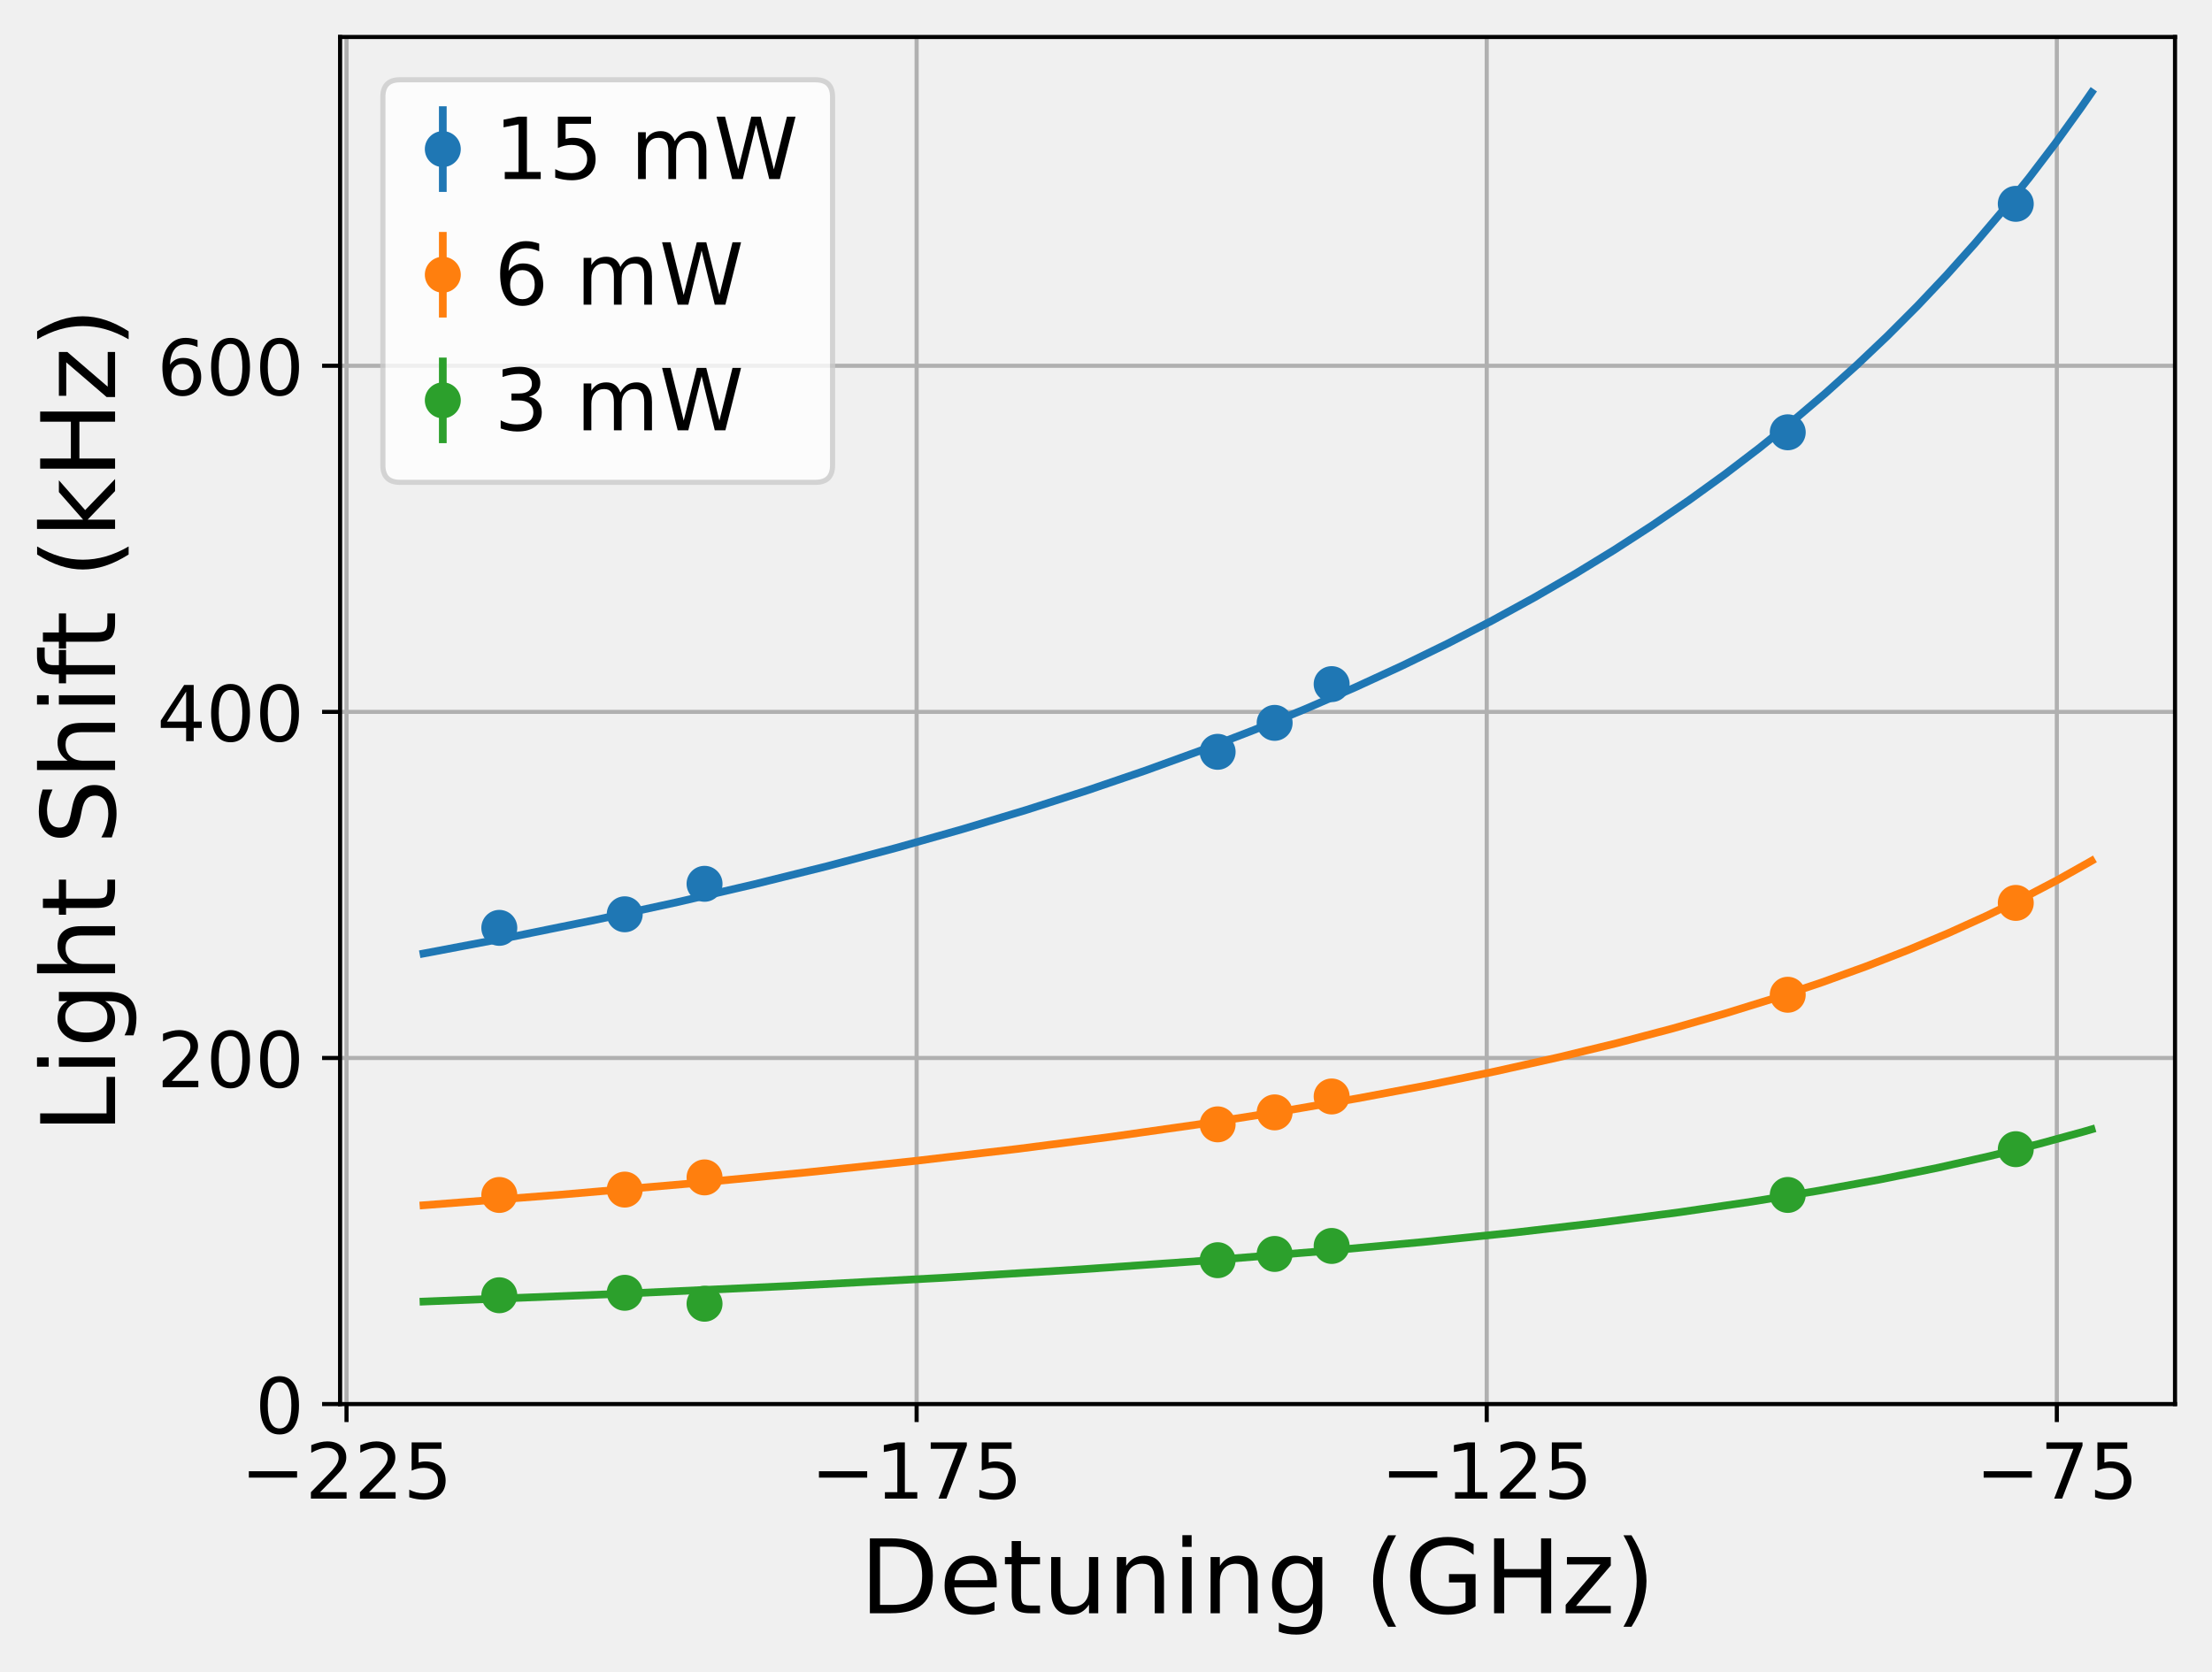
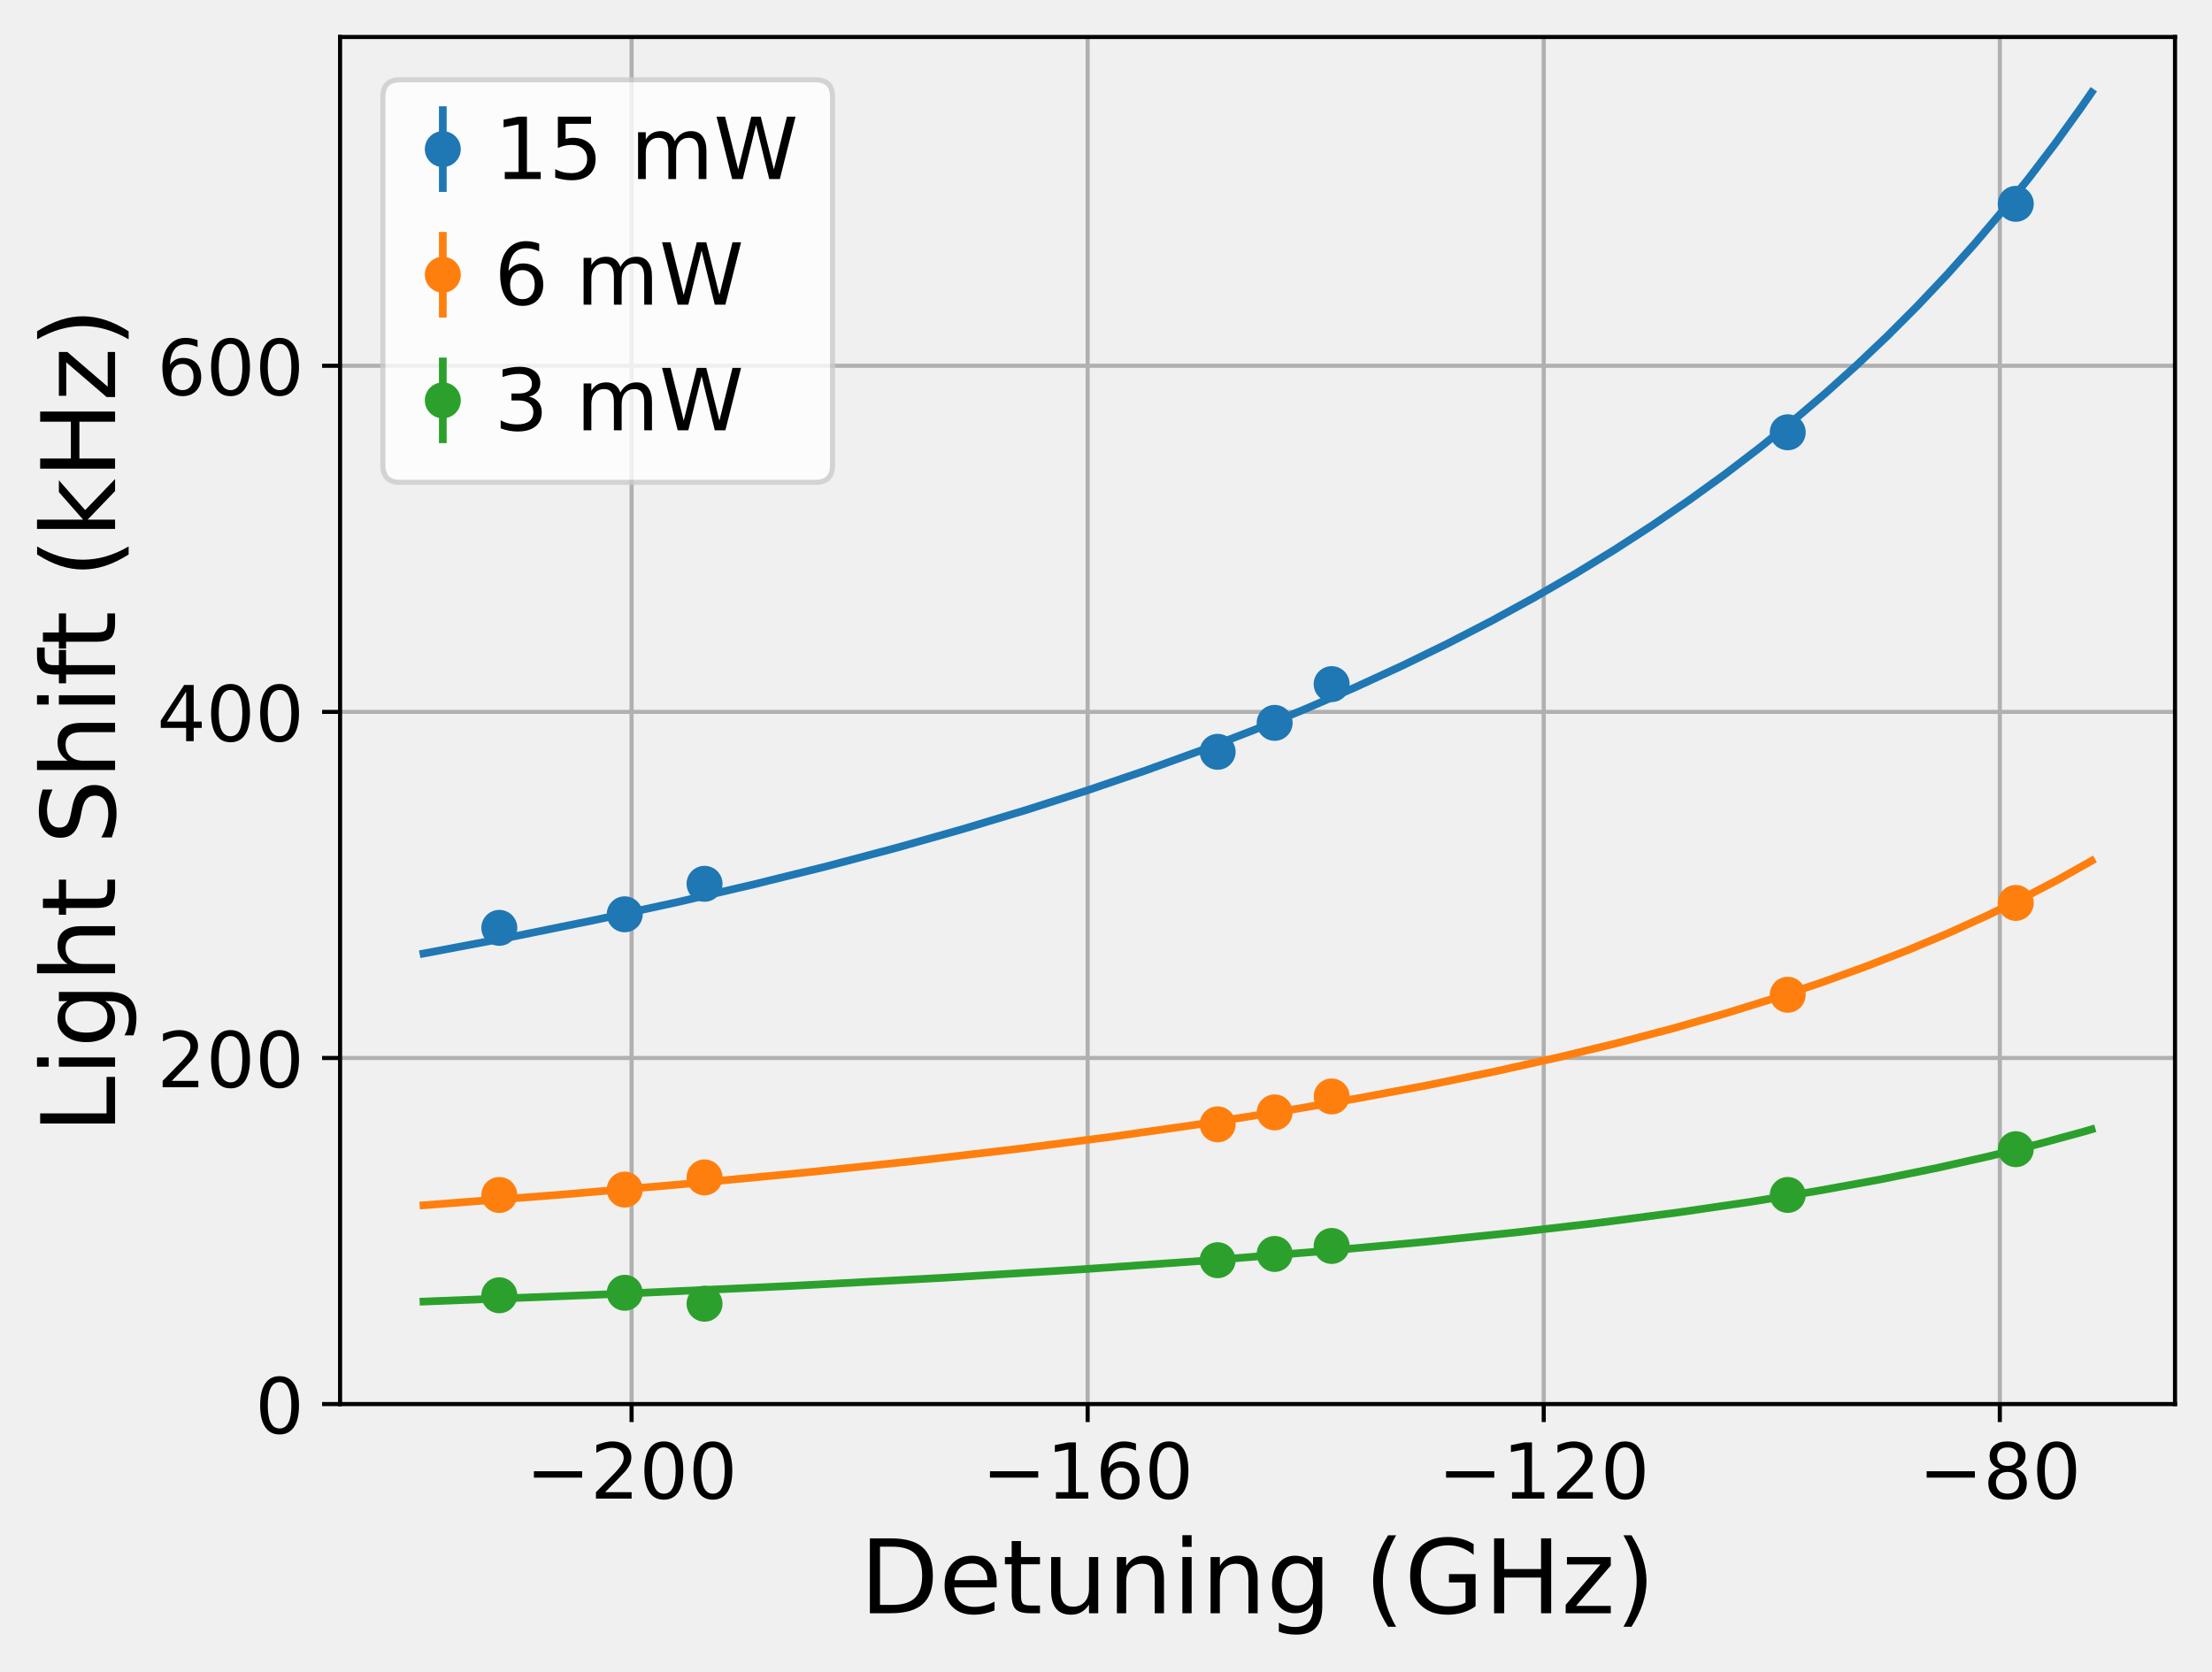
<svg xmlns="http://www.w3.org/2000/svg" xmlns:xlink="http://www.w3.org/1999/xlink" height="325.385pt" version="1.1" viewBox="0 0 430.507 325.385" width="430.507pt">
  <defs>
    <style type="text/css">*{stroke-linecap:butt;stroke-linejoin:round;}</style>
  </defs>
  <g id="figure_1">
    <g id="patch_1">
      <path d="M 0 325.385  L 430.507 325.385  L 430.507 0  L 0 0  z " style="fill:none;" />
    </g>
    <g id="axes_1">
      <g id="patch_2">
        <path d="M 66.188 273.312  L 423.308 273.312  L 423.308 7.2  L 66.188 7.2  z " style="fill:none;" />
      </g>
      <g id="matplotlib.axis_1">
        <g id="xtick_1">
          <g id="line2d_1">
-             <path clip-path="url(#p8c304061d2)" d="M 67.441 273.312  L 67.441 7.2  " style="fill:none;stroke:#b0b0b0;stroke-linecap:square;stroke-width:0.8;" />
+             <path clip-path="url(#p8c304061d2)" d="M 122.919 273.312  L 122.919 7.2  " style="fill:none;stroke:#b0b0b0;stroke-linecap:square;stroke-width:0.8;" />
          </g>
          <g id="line2d_2">
            <defs>
              <path d="M 0 0  L 0 3.5  " id="m005f0a59be" style="stroke:#000000;stroke-width:0.8;" />
            </defs>
            <g>
-               <use style="stroke:#000000;stroke-width:0.8;" x="67.441" xlink:href="#m005f0a59be" y="273.312" />
+               <use style="stroke:#000000;stroke-width:0.8;" x="122.919" xlink:href="#m005f0a59be" y="273.312" />
            </g>
          </g>
          <g id="text_1">
-             <g transform="translate(46.8409 291.7097)scale(0.15 -0.15)">
+             <g transform="translate(102.3184 291.7097)scale(0.15 -0.15)">
              <defs>
                <path d="M 10.594 35.5  L 73.188 35.5  L 73.188 27.203  L 10.594 27.203  z " id="DejaVuSans-8722" />
                <path d="M 19.188 8.297  L 53.609 8.297  L 53.609 0  L 7.328 0  L 7.328 8.297  Q 12.938 14.109 22.625 23.891  Q 32.328 33.688 34.812 36.531  Q 39.547 41.844 41.422 45.531  Q 43.312 49.219 43.312 52.781  Q 43.312 58.594 39.234 62.25  Q 35.156 65.922 28.609 65.922  Q 23.969 65.922 18.812 64.312  Q 13.672 62.703 7.812 59.422  L 7.812 69.391  Q 13.766 71.781 18.938 73  Q 24.125 74.219 28.422 74.219  Q 39.75 74.219 46.484 68.547  Q 53.219 62.891 53.219 53.422  Q 53.219 48.922 51.531 44.891  Q 49.859 40.875 45.406 35.406  Q 44.188 33.984 37.641 27.219  Q 31.109 20.453 19.188 8.297  z " id="DejaVuSans-50" />
-                 <path d="M 10.797 72.906  L 49.516 72.906  L 49.516 64.594  L 19.828 64.594  L 19.828 46.734  Q 21.969 47.469 24.109 47.828  Q 26.266 48.188 28.422 48.188  Q 40.625 48.188 47.75 41.5  Q 54.891 34.812 54.891 23.391  Q 54.891 11.625 47.562 5.094  Q 40.234 -1.422 26.906 -1.422  Q 22.312 -1.422 17.547 -0.641  Q 12.797 0.141 7.719 1.703  L 7.719 11.625  Q 12.109 9.234 16.797 8.062  Q 21.484 6.891 26.703 6.891  Q 35.156 6.891 40.078 11.328  Q 45.016 15.766 45.016 23.391  Q 45.016 31 40.078 35.438  Q 35.156 39.891 26.703 39.891  Q 22.75 39.891 18.812 39.016  Q 14.891 38.141 10.797 36.281  z " id="DejaVuSans-53" />
+                 <path d="M 31.781 66.406  Q 24.172 66.406 20.328 58.906  Q 16.5 51.422 16.5 36.375  Q 16.5 21.391 20.328 13.891  Q 24.172 6.391 31.781 6.391  Q 39.453 6.391 43.281 13.891  Q 47.125 21.391 47.125 36.375  Q 47.125 51.422 43.281 58.906  Q 39.453 66.406 31.781 66.406  z M 31.781 74.219  Q 44.047 74.219 50.516 64.516  Q 56.984 54.828 56.984 36.375  Q 56.984 17.969 50.516 8.266  Q 44.047 -1.422 31.781 -1.422  Q 19.531 -1.422 13.062 8.266  Q 6.594 17.969 6.594 36.375  Q 6.594 54.828 13.062 64.516  Q 19.531 74.219 31.781 74.219  z " id="DejaVuSans-48" />
              </defs>
              <use xlink:href="#DejaVuSans-8722" />
              <use x="83.789" xlink:href="#DejaVuSans-50" />
-               <use x="147.412" xlink:href="#DejaVuSans-50" />
-               <use x="211.035" xlink:href="#DejaVuSans-53" />
+               <use x="147.412" xlink:href="#DejaVuSans-48" />
+               <use x="211.035" xlink:href="#DejaVuSans-48" />
            </g>
          </g>
        </g>
        <g id="xtick_2">
          <g id="line2d_3">
-             <path clip-path="url(#p8c304061d2)" d="M 178.396 273.312  L 178.396 7.2  " style="fill:none;stroke:#b0b0b0;stroke-linecap:square;stroke-width:0.8;" />
+             <path clip-path="url(#p8c304061d2)" d="M 211.683 273.312  L 211.683 7.2  " style="fill:none;stroke:#b0b0b0;stroke-linecap:square;stroke-width:0.8;" />
          </g>
          <g id="line2d_4">
            <g>
-               <use style="stroke:#000000;stroke-width:0.8;" x="178.396" xlink:href="#m005f0a59be" y="273.312" />
+               <use style="stroke:#000000;stroke-width:0.8;" x="211.683" xlink:href="#m005f0a59be" y="273.312" />
            </g>
          </g>
          <g id="text_2">
-             <g transform="translate(157.796 291.7097)scale(0.15 -0.15)">
+             <g transform="translate(191.0825 291.7097)scale(0.15 -0.15)">
              <defs>
                <path d="M 12.406 8.297  L 28.516 8.297  L 28.516 63.922  L 10.984 60.406  L 10.984 69.391  L 28.422 72.906  L 38.281 72.906  L 38.281 8.297  L 54.391 8.297  L 54.391 0  L 12.406 0  z " id="DejaVuSans-49" />
-                 <path d="M 8.203 72.906  L 55.078 72.906  L 55.078 68.703  L 28.609 0  L 18.312 0  L 43.219 64.594  L 8.203 64.594  z " id="DejaVuSans-55" />
+                 <path d="M 33.016 40.375  Q 26.375 40.375 22.484 35.828  Q 18.609 31.297 18.609 23.391  Q 18.609 15.531 22.484 10.953  Q 26.375 6.391 33.016 6.391  Q 39.656 6.391 43.531 10.953  Q 47.406 15.531 47.406 23.391  Q 47.406 31.297 43.531 35.828  Q 39.656 40.375 33.016 40.375  z M 52.594 71.297  L 52.594 62.312  Q 48.875 64.062 45.094 64.984  Q 41.312 65.922 37.594 65.922  Q 27.828 65.922 22.672 59.328  Q 17.531 52.734 16.797 39.406  Q 19.672 43.656 24.016 45.922  Q 28.375 48.188 33.594 48.188  Q 44.578 48.188 50.953 41.516  Q 57.328 34.859 57.328 23.391  Q 57.328 12.156 50.688 5.359  Q 44.047 -1.422 33.016 -1.422  Q 20.359 -1.422 13.672 8.266  Q 6.984 17.969 6.984 36.375  Q 6.984 53.656 15.188 63.938  Q 23.391 74.219 37.203 74.219  Q 40.922 74.219 44.703 73.484  Q 48.484 72.75 52.594 71.297  z " id="DejaVuSans-54" />
              </defs>
              <use xlink:href="#DejaVuSans-8722" />
              <use x="83.789" xlink:href="#DejaVuSans-49" />
-               <use x="147.412" xlink:href="#DejaVuSans-55" />
-               <use x="211.035" xlink:href="#DejaVuSans-53" />
+               <use x="147.412" xlink:href="#DejaVuSans-54" />
+               <use x="211.035" xlink:href="#DejaVuSans-48" />
            </g>
          </g>
        </g>
        <g id="xtick_3">
          <g id="line2d_5">
-             <path clip-path="url(#p8c304061d2)" d="M 289.351 273.312  L 289.351 7.2  " style="fill:none;stroke:#b0b0b0;stroke-linecap:square;stroke-width:0.8;" />
+             <path clip-path="url(#p8c304061d2)" d="M 300.447 273.312  L 300.447 7.2  " style="fill:none;stroke:#b0b0b0;stroke-linecap:square;stroke-width:0.8;" />
          </g>
          <g id="line2d_6">
            <g>
-               <use style="stroke:#000000;stroke-width:0.8;" x="289.351" xlink:href="#m005f0a59be" y="273.312" />
+               <use style="stroke:#000000;stroke-width:0.8;" x="300.447" xlink:href="#m005f0a59be" y="273.312" />
            </g>
          </g>
          <g id="text_3">
-             <g transform="translate(268.751 291.7097)scale(0.15 -0.15)">
+             <g transform="translate(279.8466 291.7097)scale(0.15 -0.15)">
              <use xlink:href="#DejaVuSans-8722" />
              <use x="83.789" xlink:href="#DejaVuSans-49" />
              <use x="147.412" xlink:href="#DejaVuSans-50" />
-               <use x="211.035" xlink:href="#DejaVuSans-53" />
+               <use x="211.035" xlink:href="#DejaVuSans-48" />
            </g>
          </g>
        </g>
        <g id="xtick_4">
          <g id="line2d_7">
-             <path clip-path="url(#p8c304061d2)" d="M 400.307 273.312  L 400.307 7.2  " style="fill:none;stroke:#b0b0b0;stroke-linecap:square;stroke-width:0.8;" />
+             <path clip-path="url(#p8c304061d2)" d="M 389.211 273.312  L 389.211 7.2  " style="fill:none;stroke:#b0b0b0;stroke-linecap:square;stroke-width:0.8;" />
          </g>
          <g id="line2d_8">
            <g>
-               <use style="stroke:#000000;stroke-width:0.8;" x="400.307" xlink:href="#m005f0a59be" y="273.312" />
+               <use style="stroke:#000000;stroke-width:0.8;" x="389.211" xlink:href="#m005f0a59be" y="273.312" />
            </g>
          </g>
          <g id="text_4">
-             <g transform="translate(384.478 291.7097)scale(0.15 -0.15)">
+             <g transform="translate(373.3825 291.7097)scale(0.15 -0.15)">
+               <defs>
+                 <path d="M 31.781 34.625  Q 24.75 34.625 20.719 30.859  Q 16.703 27.094 16.703 20.516  Q 16.703 13.922 20.719 10.156  Q 24.75 6.391 31.781 6.391  Q 38.812 6.391 42.859 10.172  Q 46.922 13.969 46.922 20.516  Q 46.922 27.094 42.891 30.859  Q 38.875 34.625 31.781 34.625  z M 21.922 38.812  Q 15.578 40.375 12.031 44.719  Q 8.5 49.078 8.5 55.328  Q 8.5 64.062 14.719 69.141  Q 20.953 74.219 31.781 74.219  Q 42.672 74.219 48.875 69.141  Q 55.078 64.062 55.078 55.328  Q 55.078 49.078 51.531 44.719  Q 48 40.375 41.703 38.812  Q 48.828 37.156 52.797 32.312  Q 56.781 27.484 56.781 20.516  Q 56.781 9.906 50.312 4.234  Q 43.844 -1.422 31.781 -1.422  Q 19.734 -1.422 13.25 4.234  Q 6.781 9.906 6.781 20.516  Q 6.781 27.484 10.781 32.312  Q 14.797 37.156 21.922 38.812  z M 18.312 54.391  Q 18.312 48.734 21.844 45.562  Q 25.391 42.391 31.781 42.391  Q 38.141 42.391 41.719 45.562  Q 45.312 48.734 45.312 54.391  Q 45.312 60.062 41.719 63.234  Q 38.141 66.406 31.781 66.406  Q 25.391 66.406 21.844 63.234  Q 18.312 60.062 18.312 54.391  z " id="DejaVuSans-56" />
+               </defs>
              <use xlink:href="#DejaVuSans-8722" />
-               <use x="83.789" xlink:href="#DejaVuSans-55" />
-               <use x="147.412" xlink:href="#DejaVuSans-53" />
+               <use x="83.789" xlink:href="#DejaVuSans-56" />
+               <use x="147.412" xlink:href="#DejaVuSans-48" />
            </g>
          </g>
        </g>
        <g id="text_5">
          <g transform="translate(167.3366 314.0261)scale(0.2 -0.2)">
            <defs>
              <path d="M 19.672 64.797  L 19.672 8.109  L 31.594 8.109  Q 46.688 8.109 53.688 14.938  Q 60.688 21.781 60.688 36.531  Q 60.688 51.172 53.688 57.984  Q 46.688 64.797 31.594 64.797  z M 9.812 72.906  L 30.078 72.906  Q 51.266 72.906 61.172 64.094  Q 71.094 55.281 71.094 36.531  Q 71.094 17.672 61.125 8.828  Q 51.172 0 30.078 0  L 9.812 0  z " id="DejaVuSans-68" />
              <path d="M 56.203 29.594  L 56.203 25.203  L 14.891 25.203  Q 15.484 15.922 20.484 11.062  Q 25.484 6.203 34.422 6.203  Q 39.594 6.203 44.453 7.469  Q 49.312 8.734 54.109 11.281  L 54.109 2.781  Q 49.266 0.734 44.188 -0.344  Q 39.109 -1.422 33.891 -1.422  Q 20.797 -1.422 13.156 6.188  Q 5.516 13.812 5.516 26.812  Q 5.516 40.234 12.766 48.109  Q 20.016 56 32.328 56  Q 43.359 56 49.781 48.891  Q 56.203 41.797 56.203 29.594  z M 47.219 32.234  Q 47.125 39.594 43.094 43.984  Q 39.062 48.391 32.422 48.391  Q 24.906 48.391 20.391 44.141  Q 15.875 39.891 15.188 32.172  z " id="DejaVuSans-101" />
              <path d="M 18.312 70.219  L 18.312 54.688  L 36.812 54.688  L 36.812 47.703  L 18.312 47.703  L 18.312 18.016  Q 18.312 11.328 20.141 9.422  Q 21.969 7.516 27.594 7.516  L 36.812 7.516  L 36.812 0  L 27.594 0  Q 17.188 0 13.234 3.875  Q 9.281 7.766 9.281 18.016  L 9.281 47.703  L 2.688 47.703  L 2.688 54.688  L 9.281 54.688  L 9.281 70.219  z " id="DejaVuSans-116" />
              <path d="M 8.5 21.578  L 8.5 54.688  L 17.484 54.688  L 17.484 21.922  Q 17.484 14.156 20.5 10.266  Q 23.531 6.391 29.594 6.391  Q 36.859 6.391 41.078 11.031  Q 45.312 15.672 45.312 23.688  L 45.312 54.688  L 54.297 54.688  L 54.297 0  L 45.312 0  L 45.312 8.406  Q 42.047 3.422 37.719 1  Q 33.406 -1.422 27.688 -1.422  Q 18.266 -1.422 13.375 4.438  Q 8.5 10.297 8.5 21.578  z M 31.109 56  z " id="DejaVuSans-117" />
              <path d="M 54.891 33.016  L 54.891 0  L 45.906 0  L 45.906 32.719  Q 45.906 40.484 42.875 44.328  Q 39.844 48.188 33.797 48.188  Q 26.516 48.188 22.312 43.547  Q 18.109 38.922 18.109 30.906  L 18.109 0  L 9.078 0  L 9.078 54.688  L 18.109 54.688  L 18.109 46.188  Q 21.344 51.125 25.703 53.562  Q 30.078 56 35.797 56  Q 45.219 56 50.047 50.172  Q 54.891 44.344 54.891 33.016  z " id="DejaVuSans-110" />
              <path d="M 9.422 54.688  L 18.406 54.688  L 18.406 0  L 9.422 0  z M 9.422 75.984  L 18.406 75.984  L 18.406 64.594  L 9.422 64.594  z " id="DejaVuSans-105" />
              <path d="M 45.406 27.984  Q 45.406 37.75 41.375 43.109  Q 37.359 48.484 30.078 48.484  Q 22.859 48.484 18.828 43.109  Q 14.797 37.75 14.797 27.984  Q 14.797 18.266 18.828 12.891  Q 22.859 7.516 30.078 7.516  Q 37.359 7.516 41.375 12.891  Q 45.406 18.266 45.406 27.984  z M 54.391 6.781  Q 54.391 -7.172 48.188 -13.984  Q 42 -20.797 29.203 -20.797  Q 24.469 -20.797 20.266 -20.094  Q 16.062 -19.391 12.109 -17.922  L 12.109 -9.188  Q 16.062 -11.328 19.922 -12.344  Q 23.781 -13.375 27.781 -13.375  Q 36.625 -13.375 41.016 -8.766  Q 45.406 -4.156 45.406 5.172  L 45.406 9.625  Q 42.625 4.781 38.281 2.391  Q 33.938 0 27.875 0  Q 17.828 0 11.672 7.656  Q 5.516 15.328 5.516 27.984  Q 5.516 40.672 11.672 48.328  Q 17.828 56 27.875 56  Q 33.938 56 38.281 53.609  Q 42.625 51.219 45.406 46.391  L 45.406 54.688  L 54.391 54.688  z " id="DejaVuSans-103" />
              <path id="DejaVuSans-32" />
              <path d="M 31 75.875  Q 24.469 64.656 21.281 53.656  Q 18.109 42.672 18.109 31.391  Q 18.109 20.125 21.312 9.062  Q 24.516 -2 31 -13.188  L 23.188 -13.188  Q 15.875 -1.703 12.234 9.375  Q 8.594 20.453 8.594 31.391  Q 8.594 42.281 12.203 53.312  Q 15.828 64.359 23.188 75.875  z " id="DejaVuSans-40" />
              <path d="M 59.516 10.406  L 59.516 29.984  L 43.406 29.984  L 43.406 38.094  L 69.281 38.094  L 69.281 6.781  Q 63.578 2.734 56.688 0.656  Q 49.812 -1.422 42 -1.422  Q 24.906 -1.422 15.25 8.562  Q 5.609 18.562 5.609 36.375  Q 5.609 54.25 15.25 64.234  Q 24.906 74.219 42 74.219  Q 49.125 74.219 55.547 72.453  Q 61.969 70.703 67.391 67.281  L 67.391 56.781  Q 61.922 61.422 55.766 63.766  Q 49.609 66.109 42.828 66.109  Q 29.438 66.109 22.719 58.641  Q 16.016 51.172 16.016 36.375  Q 16.016 21.625 22.719 14.156  Q 29.438 6.688 42.828 6.688  Q 48.047 6.688 52.141 7.594  Q 56.25 8.5 59.516 10.406  z " id="DejaVuSans-71" />
              <path d="M 9.812 72.906  L 19.672 72.906  L 19.672 43.016  L 55.516 43.016  L 55.516 72.906  L 65.375 72.906  L 65.375 0  L 55.516 0  L 55.516 34.719  L 19.672 34.719  L 19.672 0  L 9.812 0  z " id="DejaVuSans-72" />
              <path d="M 5.516 54.688  L 48.188 54.688  L 48.188 46.484  L 14.406 7.172  L 48.188 7.172  L 48.188 0  L 4.297 0  L 4.297 8.203  L 38.094 47.516  L 5.516 47.516  z " id="DejaVuSans-122" />
              <path d="M 8.016 75.875  L 15.828 75.875  Q 23.141 64.359 26.781 53.312  Q 30.422 42.281 30.422 31.391  Q 30.422 20.453 26.781 9.375  Q 23.141 -1.703 15.828 -13.188  L 8.016 -13.188  Q 14.5 -2 17.703 9.062  Q 20.906 20.125 20.906 31.391  Q 20.906 42.672 17.703 53.656  Q 14.5 64.656 8.016 75.875  z " id="DejaVuSans-41" />
            </defs>
            <use xlink:href="#DejaVuSans-68" />
            <use x="77.002" xlink:href="#DejaVuSans-101" />
            <use x="138.525" xlink:href="#DejaVuSans-116" />
            <use x="177.734" xlink:href="#DejaVuSans-117" />
            <use x="241.113" xlink:href="#DejaVuSans-110" />
            <use x="304.492" xlink:href="#DejaVuSans-105" />
            <use x="332.275" xlink:href="#DejaVuSans-110" />
            <use x="395.654" xlink:href="#DejaVuSans-103" />
            <use x="459.131" xlink:href="#DejaVuSans-32" />
            <use x="490.918" xlink:href="#DejaVuSans-40" />
            <use x="529.932" xlink:href="#DejaVuSans-71" />
            <use x="607.422" xlink:href="#DejaVuSans-72" />
            <use x="682.617" xlink:href="#DejaVuSans-122" />
            <use x="735.107" xlink:href="#DejaVuSans-41" />
          </g>
        </g>
      </g>
      <g id="matplotlib.axis_2">
        <g id="ytick_1">
          <g id="line2d_9">
            <path clip-path="url(#p8c304061d2)" d="M 66.188 273.312  L 423.308 273.312  " style="fill:none;stroke:#b0b0b0;stroke-linecap:square;stroke-width:0.8;" />
          </g>
          <g id="line2d_10">
            <defs>
              <path d="M 0 0  L -3.5 0  " id="mc3ce260a5b" style="stroke:#000000;stroke-width:0.8;" />
            </defs>
            <g>
              <use style="stroke:#000000;stroke-width:0.8;" x="66.188" xlink:href="#mc3ce260a5b" y="273.312" />
            </g>
          </g>
          <g id="text_6">
            <g transform="translate(49.64375 279.0108)scale(0.15 -0.15)">
-               <defs>
-                 <path d="M 31.781 66.406  Q 24.172 66.406 20.328 58.906  Q 16.5 51.422 16.5 36.375  Q 16.5 21.391 20.328 13.891  Q 24.172 6.391 31.781 6.391  Q 39.453 6.391 43.281 13.891  Q 47.125 21.391 47.125 36.375  Q 47.125 51.422 43.281 58.906  Q 39.453 66.406 31.781 66.406  z M 31.781 74.219  Q 44.047 74.219 50.516 64.516  Q 56.984 54.828 56.984 36.375  Q 56.984 17.969 50.516 8.266  Q 44.047 -1.422 31.781 -1.422  Q 19.531 -1.422 13.062 8.266  Q 6.594 17.969 6.594 36.375  Q 6.594 54.828 13.062 64.516  Q 19.531 74.219 31.781 74.219  z " id="DejaVuSans-48" />
-               </defs>
              <use xlink:href="#DejaVuSans-48" />
            </g>
          </g>
        </g>
        <g id="ytick_2">
          <g id="line2d_11">
            <path clip-path="url(#p8c304061d2)" d="M 66.188 205.942  L 423.308 205.942  " style="fill:none;stroke:#b0b0b0;stroke-linecap:square;stroke-width:0.8;" />
          </g>
          <g id="line2d_12">
            <g>
              <use style="stroke:#000000;stroke-width:0.8;" x="66.188" xlink:href="#mc3ce260a5b" y="205.942" />
            </g>
          </g>
          <g id="text_7">
            <g transform="translate(30.55625 211.6407)scale(0.15 -0.15)">
              <use xlink:href="#DejaVuSans-50" />
              <use x="63.623" xlink:href="#DejaVuSans-48" />
              <use x="127.246" xlink:href="#DejaVuSans-48" />
            </g>
          </g>
        </g>
        <g id="ytick_3">
          <g id="line2d_13">
            <path clip-path="url(#p8c304061d2)" d="M 66.188 138.572  L 423.308 138.572  " style="fill:none;stroke:#b0b0b0;stroke-linecap:square;stroke-width:0.8;" />
          </g>
          <g id="line2d_14">
            <g>
              <use style="stroke:#000000;stroke-width:0.8;" x="66.188" xlink:href="#mc3ce260a5b" y="138.572" />
            </g>
          </g>
          <g id="text_8">
            <g transform="translate(30.55625 144.2706)scale(0.15 -0.15)">
              <defs>
                <path d="M 37.797 64.312  L 12.891 25.391  L 37.797 25.391  z M 35.203 72.906  L 47.609 72.906  L 47.609 25.391  L 58.016 25.391  L 58.016 17.188  L 47.609 17.188  L 47.609 0  L 37.797 0  L 37.797 17.188  L 4.891 17.188  L 4.891 26.703  z " id="DejaVuSans-52" />
              </defs>
              <use xlink:href="#DejaVuSans-52" />
              <use x="63.623" xlink:href="#DejaVuSans-48" />
              <use x="127.246" xlink:href="#DejaVuSans-48" />
            </g>
          </g>
        </g>
        <g id="ytick_4">
          <g id="line2d_15">
            <path clip-path="url(#p8c304061d2)" d="M 66.188 71.202  L 423.308 71.202  " style="fill:none;stroke:#b0b0b0;stroke-linecap:square;stroke-width:0.8;" />
          </g>
          <g id="line2d_16">
            <g>
              <use style="stroke:#000000;stroke-width:0.8;" x="66.188" xlink:href="#mc3ce260a5b" y="71.202" />
            </g>
          </g>
          <g id="text_9">
            <g transform="translate(30.55625 76.90045)scale(0.15 -0.15)">
-               <defs>
-                 <path d="M 33.016 40.375  Q 26.375 40.375 22.484 35.828  Q 18.609 31.297 18.609 23.391  Q 18.609 15.531 22.484 10.953  Q 26.375 6.391 33.016 6.391  Q 39.656 6.391 43.531 10.953  Q 47.406 15.531 47.406 23.391  Q 47.406 31.297 43.531 35.828  Q 39.656 40.375 33.016 40.375  z M 52.594 71.297  L 52.594 62.312  Q 48.875 64.062 45.094 64.984  Q 41.312 65.922 37.594 65.922  Q 27.828 65.922 22.672 59.328  Q 17.531 52.734 16.797 39.406  Q 19.672 43.656 24.016 45.922  Q 28.375 48.188 33.594 48.188  Q 44.578 48.188 50.953 41.516  Q 57.328 34.859 57.328 23.391  Q 57.328 12.156 50.688 5.359  Q 44.047 -1.422 33.016 -1.422  Q 20.359 -1.422 13.672 8.266  Q 6.984 17.969 6.984 36.375  Q 6.984 53.656 15.188 63.938  Q 23.391 74.219 37.203 74.219  Q 40.922 74.219 44.703 73.484  Q 48.484 72.75 52.594 71.297  z " id="DejaVuSans-54" />
-               </defs>
              <use xlink:href="#DejaVuSans-54" />
              <use x="63.623" xlink:href="#DejaVuSans-48" />
              <use x="127.246" xlink:href="#DejaVuSans-48" />
            </g>
          </g>
        </g>
        <g id="text_10">
          <g transform="translate(22.39688 220.6607)rotate(-90)scale(0.2 -0.2)">
            <defs>
              <path d="M 9.812 72.906  L 19.672 72.906  L 19.672 8.297  L 55.172 8.297  L 55.172 0  L 9.812 0  z " id="DejaVuSans-76" />
              <path d="M 54.891 33.016  L 54.891 0  L 45.906 0  L 45.906 32.719  Q 45.906 40.484 42.875 44.328  Q 39.844 48.188 33.797 48.188  Q 26.516 48.188 22.312 43.547  Q 18.109 38.922 18.109 30.906  L 18.109 0  L 9.078 0  L 9.078 75.984  L 18.109 75.984  L 18.109 46.188  Q 21.344 51.125 25.703 53.562  Q 30.078 56 35.797 56  Q 45.219 56 50.047 50.172  Q 54.891 44.344 54.891 33.016  z " id="DejaVuSans-104" />
              <path d="M 53.516 70.516  L 53.516 60.891  Q 47.906 63.578 42.922 64.891  Q 37.938 66.219 33.297 66.219  Q 25.25 66.219 20.875 63.094  Q 16.5 59.969 16.5 54.203  Q 16.5 49.359 19.406 46.891  Q 22.312 44.438 30.422 42.922  L 36.375 41.703  Q 47.406 39.594 52.656 34.297  Q 57.906 29 57.906 20.125  Q 57.906 9.516 50.797 4.047  Q 43.703 -1.422 29.984 -1.422  Q 24.812 -1.422 18.969 -0.25  Q 13.141 0.922 6.891 3.219  L 6.891 13.375  Q 12.891 10.016 18.656 8.297  Q 24.422 6.594 29.984 6.594  Q 38.422 6.594 43.016 9.906  Q 47.609 13.234 47.609 19.391  Q 47.609 24.75 44.312 27.781  Q 41.016 30.812 33.5 32.328  L 27.484 33.5  Q 16.453 35.688 11.516 40.375  Q 6.594 45.062 6.594 53.422  Q 6.594 63.094 13.406 68.656  Q 20.219 74.219 32.172 74.219  Q 37.312 74.219 42.625 73.281  Q 47.953 72.359 53.516 70.516  z " id="DejaVuSans-83" />
              <path d="M 37.109 75.984  L 37.109 68.5  L 28.516 68.5  Q 23.688 68.5 21.797 66.547  Q 19.922 64.594 19.922 59.516  L 19.922 54.688  L 34.719 54.688  L 34.719 47.703  L 19.922 47.703  L 19.922 0  L 10.891 0  L 10.891 47.703  L 2.297 47.703  L 2.297 54.688  L 10.891 54.688  L 10.891 58.5  Q 10.891 67.625 15.141 71.797  Q 19.391 75.984 28.609 75.984  z " id="DejaVuSans-102" />
              <path d="M 9.078 75.984  L 18.109 75.984  L 18.109 31.109  L 44.922 54.688  L 56.391 54.688  L 27.391 29.109  L 57.625 0  L 45.906 0  L 18.109 26.703  L 18.109 0  L 9.078 0  z " id="DejaVuSans-107" />
            </defs>
            <use xlink:href="#DejaVuSans-76" />
            <use x="55.713" xlink:href="#DejaVuSans-105" />
            <use x="83.496" xlink:href="#DejaVuSans-103" />
            <use x="146.973" xlink:href="#DejaVuSans-104" />
            <use x="210.352" xlink:href="#DejaVuSans-116" />
            <use x="249.561" xlink:href="#DejaVuSans-32" />
            <use x="281.348" xlink:href="#DejaVuSans-83" />
            <use x="344.824" xlink:href="#DejaVuSans-104" />
            <use x="408.203" xlink:href="#DejaVuSans-105" />
            <use x="435.986" xlink:href="#DejaVuSans-102" />
            <use x="469.441" xlink:href="#DejaVuSans-116" />
            <use x="508.65" xlink:href="#DejaVuSans-32" />
            <use x="540.438" xlink:href="#DejaVuSans-40" />
            <use x="579.451" xlink:href="#DejaVuSans-107" />
            <use x="637.361" xlink:href="#DejaVuSans-72" />
            <use x="712.557" xlink:href="#DejaVuSans-122" />
            <use x="765.047" xlink:href="#DejaVuSans-41" />
          </g>
        </g>
      </g>
      <g id="LineCollection_1">
        <path clip-path="url(#p8c304061d2)" d="M 248.076 140.753  L 248.076 140.666  " style="fill:none;stroke:#1f77b4;stroke-width:1.5;" />
        <path clip-path="url(#p8c304061d2)" d="M 259.172 133.238  L 259.172 133.097  " style="fill:none;stroke:#1f77b4;stroke-width:1.5;" />
        <path clip-path="url(#p8c304061d2)" d="M 236.981 146.389  L 236.981 146.301  " style="fill:none;stroke:#1f77b4;stroke-width:1.5;" />
        <path clip-path="url(#p8c304061d2)" d="M 121.587 177.987  L 121.587 177.954  " style="fill:none;stroke:#1f77b4;stroke-width:1.5;" />
        <path clip-path="url(#p8c304061d2)" d="M 97.177 180.647  L 97.177 180.579  " style="fill:none;stroke:#1f77b4;stroke-width:1.5;" />
        <path clip-path="url(#p8c304061d2)" d="M 137.121 172.316  L 137.121 171.757  " style="fill:none;stroke:#1f77b4;stroke-width:1.5;" />
        <path clip-path="url(#p8c304061d2)" d="M 347.936 84.24  L 347.936 84.058  " style="fill:none;stroke:#1f77b4;stroke-width:1.5;" />
        <path clip-path="url(#p8c304061d2)" d="M 392.318 39.759  L 392.318 39.597  " style="fill:none;stroke:#1f77b4;stroke-width:1.5;" />
      </g>
      <g id="LineCollection_2">
        <path clip-path="url(#p8c304061d2)" d="M 248.076 216.543  L 248.076 216.518  " style="fill:none;stroke:#ff7f0e;stroke-width:1.5;" />
        <path clip-path="url(#p8c304061d2)" d="M 259.172 213.461  L 259.172 213.407  " style="fill:none;stroke:#ff7f0e;stroke-width:1.5;" />
        <path clip-path="url(#p8c304061d2)" d="M 236.981 218.875  L 236.981 218.846  " style="fill:none;stroke:#ff7f0e;stroke-width:1.5;" />
        <path clip-path="url(#p8c304061d2)" d="M 121.587 231.567  L 121.587 231.554  " style="fill:none;stroke:#ff7f0e;stroke-width:1.5;" />
        <path clip-path="url(#p8c304061d2)" d="M 97.177 232.62  L 97.177 232.595  " style="fill:none;stroke:#ff7f0e;stroke-width:1.5;" />
        <path clip-path="url(#p8c304061d2)" d="M 137.121 229.206  L 137.121 229.168  " style="fill:none;stroke:#ff7f0e;stroke-width:1.5;" />
        <path clip-path="url(#p8c304061d2)" d="M 347.936 193.659  L 347.936 193.611  " style="fill:none;stroke:#ff7f0e;stroke-width:1.5;" />
        <path clip-path="url(#p8c304061d2)" d="M 392.318 175.775  L 392.318 175.736  " style="fill:none;stroke:#ff7f0e;stroke-width:1.5;" />
      </g>
      <g id="LineCollection_3">
        <path clip-path="url(#p8c304061d2)" d="M 248.076 244.092  L 248.076 244.082  " style="fill:none;stroke:#2ca02c;stroke-width:1.5;" />
        <path clip-path="url(#p8c304061d2)" d="M 259.172 242.545  L 259.172 242.52  " style="fill:none;stroke:#2ca02c;stroke-width:1.5;" />
        <path clip-path="url(#p8c304061d2)" d="M 236.981 245.309  L 236.981 245.298  " style="fill:none;stroke:#2ca02c;stroke-width:1.5;" />
        <path clip-path="url(#p8c304061d2)" d="M 121.587 251.651  L 121.587 251.645  " style="fill:none;stroke:#2ca02c;stroke-width:1.5;" />
        <path clip-path="url(#p8c304061d2)" d="M 97.177 252.138  L 97.177 252.12  " style="fill:none;stroke:#2ca02c;stroke-width:1.5;" />
        <path clip-path="url(#p8c304061d2)" d="M 137.121 253.784  L 137.121 253.769  " style="fill:none;stroke:#2ca02c;stroke-width:1.5;" />
        <path clip-path="url(#p8c304061d2)" d="M 347.936 232.616  L 347.936 232.591  " style="fill:none;stroke:#2ca02c;stroke-width:1.5;" />
        <path clip-path="url(#p8c304061d2)" d="M 392.318 223.703  L 392.318 223.688  " style="fill:none;stroke:#2ca02c;stroke-width:1.5;" />
      </g>
      <g id="line2d_17">
        <path clip-path="url(#p8c304061d2)" d="M 82.42 185.61  L 99.726 182.338  L 116.188 179  L 131.838 175.603  L 146.741 172.141  L 160.93 168.62  L 174.469 165.032  L 187.392 161.38  L 199.762 157.654  L 211.581 153.864  L 222.88 150.008  L 233.724 146.075  L 244.114 142.071  L 254.082 137.993  L 263.661 133.836  L 272.882 129.593  L 281.746 125.271  L 290.285 120.861  L 298.532 116.352  L 306.487 111.75  L 314.149 107.061  L 321.552 102.271  L 328.728 97.364  L 335.676 92.343  L 342.397 87.212  L 348.923 81.95  L 355.255 76.559  L 361.391 71.042  L 367.366 65.372  L 373.177 59.548  L 378.827 53.572  L 384.314 47.446  L 389.672 41.131  L 394.899 34.626  L 399.997 27.928  L 404.997 20.989  L 407.075 17.991  L 407.075 17.991  " style="fill:none;stroke:#1f77b4;stroke-linecap:square;stroke-width:1.5;" />
      </g>
      <g id="line2d_18">
        <path clip-path="url(#p8c304061d2)" d="M 82.42 234.609  L 109.337 232.532  L 134.143 230.398  L 157.066 228.206  L 178.3 225.955  L 197.976 223.648  L 216.256 221.284  L 233.302 218.858  L 249.179 216.377  L 264.018 213.836  L 277.914 211.233  L 290.934 208.571  L 303.175 205.844  L 314.669 203.058  L 325.513 200.203  L 335.741 197.283  L 345.384 194.301  L 354.508 191.249  L 363.177 188.117  L 371.392 184.914  L 379.184 181.639  L 386.587 178.289  L 393.665 174.843  L 400.419 171.308  L 406.847 167.694  L 407.075 167.561  L 407.075 167.561  " style="fill:none;stroke:#ff7f0e;stroke-linecap:square;stroke-width:1.5;" />
      </g>
      <g id="line2d_19">
        <path clip-path="url(#p8c304061d2)" d="M 82.42 253.357  L 120.019 251.873  L 153.527 250.332  L 183.528 248.734  L 210.509 247.078  L 234.828 245.367  L 256.842 243.599  L 276.843 241.773  L 295.09 239.888  L 311.747 237.947  L 327.007 235.948  L 341.033 233.89  L 353.956 231.773  L 365.904 229.592  L 376.944 227.355  L 387.204 225.051  L 396.75 222.682  L 405.614 220.256  L 407.075 219.833  L 407.075 219.833  " style="fill:none;stroke:#2ca02c;stroke-linecap:square;stroke-width:1.5;" />
      </g>
      <g id="line2d_20">
        <defs>
          <path d="M 0 3  C 0.796 3 1.559 2.684 2.121 2.121  C 2.684 1.559 3 0.796 3 0  C 3 -0.796 2.684 -1.559 2.121 -2.121  C 1.559 -2.684 0.796 -3 0 -3  C -0.796 -3 -1.559 -2.684 -2.121 -2.121  C -2.684 -1.559 -3 -0.796 -3 0  C -3 0.796 -2.684 1.559 -2.121 2.121  C -1.559 2.684 -0.796 3 0 3  z " id="mcb2457e3ba" style="stroke:#1f77b4;" />
        </defs>
        <g clip-path="url(#p8c304061d2)">
          <use style="fill:#1f77b4;stroke:#1f77b4;" x="248.076" xlink:href="#mcb2457e3ba" y="140.71" />
          <use style="fill:#1f77b4;stroke:#1f77b4;" x="259.172" xlink:href="#mcb2457e3ba" y="133.167" />
          <use style="fill:#1f77b4;stroke:#1f77b4;" x="236.981" xlink:href="#mcb2457e3ba" y="146.345" />
          <use style="fill:#1f77b4;stroke:#1f77b4;" x="121.587" xlink:href="#mcb2457e3ba" y="177.971" />
          <use style="fill:#1f77b4;stroke:#1f77b4;" x="97.177" xlink:href="#mcb2457e3ba" y="180.613" />
          <use style="fill:#1f77b4;stroke:#1f77b4;" x="137.121" xlink:href="#mcb2457e3ba" y="172.037" />
          <use style="fill:#1f77b4;stroke:#1f77b4;" x="347.936" xlink:href="#mcb2457e3ba" y="84.149" />
          <use style="fill:#1f77b4;stroke:#1f77b4;" x="392.318" xlink:href="#mcb2457e3ba" y="39.678" />
        </g>
      </g>
      <g id="line2d_21">
        <defs>
          <path d="M 0 3  C 0.796 3 1.559 2.684 2.121 2.121  C 2.684 1.559 3 0.796 3 0  C 3 -0.796 2.684 -1.559 2.121 -2.121  C 1.559 -2.684 0.796 -3 0 -3  C -0.796 -3 -1.559 -2.684 -2.121 -2.121  C -2.684 -1.559 -3 -0.796 -3 0  C -3 0.796 -2.684 1.559 -2.121 2.121  C -1.559 2.684 -0.796 3 0 3  z " id="mbbb2a9d153" style="stroke:#ff7f0e;" />
        </defs>
        <g clip-path="url(#p8c304061d2)">
          <use style="fill:#ff7f0e;stroke:#ff7f0e;" x="248.076" xlink:href="#mbbb2a9d153" y="216.531" />
          <use style="fill:#ff7f0e;stroke:#ff7f0e;" x="259.172" xlink:href="#mbbb2a9d153" y="213.434" />
          <use style="fill:#ff7f0e;stroke:#ff7f0e;" x="236.981" xlink:href="#mbbb2a9d153" y="218.861" />
          <use style="fill:#ff7f0e;stroke:#ff7f0e;" x="121.587" xlink:href="#mbbb2a9d153" y="231.561" />
          <use style="fill:#ff7f0e;stroke:#ff7f0e;" x="97.177" xlink:href="#mbbb2a9d153" y="232.607" />
          <use style="fill:#ff7f0e;stroke:#ff7f0e;" x="137.121" xlink:href="#mbbb2a9d153" y="229.187" />
          <use style="fill:#ff7f0e;stroke:#ff7f0e;" x="347.936" xlink:href="#mbbb2a9d153" y="193.635" />
          <use style="fill:#ff7f0e;stroke:#ff7f0e;" x="392.318" xlink:href="#mbbb2a9d153" y="175.755" />
        </g>
      </g>
      <g id="line2d_22">
        <defs>
          <path d="M 0 3  C 0.796 3 1.559 2.684 2.121 2.121  C 2.684 1.559 3 0.796 3 0  C 3 -0.796 2.684 -1.559 2.121 -2.121  C 1.559 -2.684 0.796 -3 0 -3  C -0.796 -3 -1.559 -2.684 -2.121 -2.121  C -2.684 -1.559 -3 -0.796 -3 0  C -3 0.796 -2.684 1.559 -2.121 2.121  C -1.559 2.684 -0.796 3 0 3  z " id="mbab2358add" style="stroke:#2ca02c;" />
        </defs>
        <g clip-path="url(#p8c304061d2)">
          <use style="fill:#2ca02c;stroke:#2ca02c;" x="248.076" xlink:href="#mbab2358add" y="244.087" />
          <use style="fill:#2ca02c;stroke:#2ca02c;" x="259.172" xlink:href="#mbab2358add" y="242.532" />
          <use style="fill:#2ca02c;stroke:#2ca02c;" x="236.981" xlink:href="#mbab2358add" y="245.303" />
          <use style="fill:#2ca02c;stroke:#2ca02c;" x="121.587" xlink:href="#mbab2358add" y="251.648" />
          <use style="fill:#2ca02c;stroke:#2ca02c;" x="97.177" xlink:href="#mbab2358add" y="252.129" />
          <use style="fill:#2ca02c;stroke:#2ca02c;" x="137.121" xlink:href="#mbab2358add" y="253.777" />
          <use style="fill:#2ca02c;stroke:#2ca02c;" x="347.936" xlink:href="#mbab2358add" y="232.603" />
          <use style="fill:#2ca02c;stroke:#2ca02c;" x="392.318" xlink:href="#mbab2358add" y="223.695" />
        </g>
      </g>
      <g id="patch_3">
        <path d="M 66.188 273.312  L 66.188 7.2  " style="fill:none;stroke:#000000;stroke-linecap:square;stroke-linejoin:miter;stroke-width:0.8;" />
      </g>
      <g id="patch_4">
        <path d="M 423.308 273.312  L 423.308 7.2  " style="fill:none;stroke:#000000;stroke-linecap:square;stroke-linejoin:miter;stroke-width:0.8;" />
      </g>
      <g id="patch_5">
        <path d="M 66.188 273.312  L 423.308 273.312  " style="fill:none;stroke:#000000;stroke-linecap:square;stroke-linejoin:miter;stroke-width:0.8;" />
      </g>
      <g id="patch_6">
        <path d="M 66.188 7.2  L 423.308 7.2  " style="fill:none;stroke:#000000;stroke-linecap:square;stroke-linejoin:miter;stroke-width:0.8;" />
      </g>
      <g id="legend_1">
        <g id="patch_7">
          <path d="M 77.85 93.889  L 158.703 93.889  Q 162.035 93.889 162.035 90.557  L 162.035 18.862  Q 162.035 15.53 158.703 15.53  L 77.85 15.53  Q 74.517 15.53 74.517 18.862  L 74.517 90.557  Q 74.517 93.889 77.85 93.889  z " style="fill:#ffffff;opacity:0.8;stroke:#cccccc;stroke-linejoin:miter;" />
        </g>
        <g id="LineCollection_4">
          <path d="M 86.18 37.352  L 86.18 20.692  " style="fill:none;stroke:#1f77b4;stroke-width:1.5;" />
        </g>
        <g id="line2d_23" />
        <g id="line2d_24">
          <g>
            <use style="fill:#1f77b4;stroke:#1f77b4;" x="86.18" xlink:href="#mcb2457e3ba" y="29.022" />
          </g>
        </g>
        <g id="text_11">
          <g transform="translate(96.1755 34.853)scale(0.1666 -0.1666)">
            <defs>
+               <path d="M 10.797 72.906  L 49.516 72.906  L 49.516 64.594  L 19.828 64.594  L 19.828 46.734  Q 21.969 47.469 24.109 47.828  Q 26.266 48.188 28.422 48.188  Q 40.625 48.188 47.75 41.5  Q 54.891 34.812 54.891 23.391  Q 54.891 11.625 47.562 5.094  Q 40.234 -1.422 26.906 -1.422  Q 22.312 -1.422 17.547 -0.641  Q 12.797 0.141 7.719 1.703  L 7.719 11.625  Q 12.109 9.234 16.797 8.062  Q 21.484 6.891 26.703 6.891  Q 35.156 6.891 40.078 11.328  Q 45.016 15.766 45.016 23.391  Q 45.016 31 40.078 35.438  Q 35.156 39.891 26.703 39.891  Q 22.75 39.891 18.812 39.016  Q 14.891 38.141 10.797 36.281  z " id="DejaVuSans-53" />
              <path d="M 52 44.188  Q 55.375 50.25 60.062 53.125  Q 64.75 56 71.094 56  Q 79.641 56 84.281 50.016  Q 88.922 44.047 88.922 33.016  L 88.922 0  L 79.891 0  L 79.891 32.719  Q 79.891 40.578 77.094 44.375  Q 74.312 48.188 68.609 48.188  Q 61.625 48.188 57.562 43.547  Q 53.516 38.922 53.516 30.906  L 53.516 0  L 44.484 0  L 44.484 32.719  Q 44.484 40.625 41.703 44.406  Q 38.922 48.188 33.109 48.188  Q 26.219 48.188 22.156 43.531  Q 18.109 38.875 18.109 30.906  L 18.109 0  L 9.078 0  L 9.078 54.688  L 18.109 54.688  L 18.109 46.188  Q 21.188 51.219 25.484 53.609  Q 29.781 56 35.688 56  Q 41.656 56 45.828 52.969  Q 50 49.953 52 44.188  z " id="DejaVuSans-109" />
              <path d="M 3.328 72.906  L 13.281 72.906  L 28.609 11.281  L 43.891 72.906  L 54.984 72.906  L 70.312 11.281  L 85.594 72.906  L 95.609 72.906  L 77.297 0  L 64.891 0  L 49.516 63.281  L 33.984 0  L 21.578 0  z " id="DejaVuSans-87" />
            </defs>
            <use xlink:href="#DejaVuSans-49" />
            <use x="63.623" xlink:href="#DejaVuSans-53" />
            <use x="127.246" xlink:href="#DejaVuSans-32" />
            <use x="159.033" xlink:href="#DejaVuSans-109" />
            <use x="256.445" xlink:href="#DejaVuSans-87" />
          </g>
        </g>
        <g id="LineCollection_5">
          <path d="M 86.18 61.806  L 86.18 45.146  " style="fill:none;stroke:#ff7f0e;stroke-width:1.5;" />
        </g>
        <g id="line2d_25" />
        <g id="line2d_26">
          <g>
            <use style="fill:#ff7f0e;stroke:#ff7f0e;" x="86.18" xlink:href="#mbbb2a9d153" y="53.476" />
          </g>
        </g>
        <g id="text_12">
          <g transform="translate(96.1755 59.30675)scale(0.1666 -0.1666)">
            <use xlink:href="#DejaVuSans-54" />
            <use x="63.623" xlink:href="#DejaVuSans-32" />
            <use x="95.41" xlink:href="#DejaVuSans-109" />
            <use x="192.822" xlink:href="#DejaVuSans-87" />
          </g>
        </g>
        <g id="LineCollection_6">
          <path d="M 86.18 86.26  L 86.18 69.6  " style="fill:none;stroke:#2ca02c;stroke-width:1.5;" />
        </g>
        <g id="line2d_27" />
        <g id="line2d_28">
          <g>
            <use style="fill:#2ca02c;stroke:#2ca02c;" x="86.18" xlink:href="#mbab2358add" y="77.93" />
          </g>
        </g>
        <g id="text_13">
          <g transform="translate(96.1755 83.76051)scale(0.1666 -0.1666)">
            <defs>
              <path d="M 40.578 39.312  Q 47.656 37.797 51.625 33  Q 55.609 28.219 55.609 21.188  Q 55.609 10.406 48.188 4.484  Q 40.766 -1.422 27.094 -1.422  Q 22.516 -1.422 17.656 -0.516  Q 12.797 0.391 7.625 2.203  L 7.625 11.719  Q 11.719 9.328 16.594 8.109  Q 21.484 6.891 26.812 6.891  Q 36.078 6.891 40.938 10.547  Q 45.797 14.203 45.797 21.188  Q 45.797 27.641 41.281 31.266  Q 36.766 34.906 28.719 34.906  L 20.219 34.906  L 20.219 43.016  L 29.109 43.016  Q 36.375 43.016 40.234 45.922  Q 44.094 48.828 44.094 54.297  Q 44.094 59.906 40.109 62.906  Q 36.141 65.922 28.719 65.922  Q 24.656 65.922 20.016 65.031  Q 15.375 64.156 9.812 62.312  L 9.812 71.094  Q 15.438 72.656 20.344 73.438  Q 25.25 74.219 29.594 74.219  Q 40.828 74.219 47.359 69.109  Q 53.906 64.016 53.906 55.328  Q 53.906 49.266 50.438 45.094  Q 46.969 40.922 40.578 39.312  z " id="DejaVuSans-51" />
            </defs>
            <use xlink:href="#DejaVuSans-51" />
            <use x="63.623" xlink:href="#DejaVuSans-32" />
            <use x="95.41" xlink:href="#DejaVuSans-109" />
            <use x="192.822" xlink:href="#DejaVuSans-87" />
          </g>
        </g>
      </g>
    </g>
  </g>
  <defs>
    <clipPath id="p8c304061d2">
      <rect height="266.112" width="357.12" x="66.188" y="7.2" />
    </clipPath>
  </defs>
</svg>
